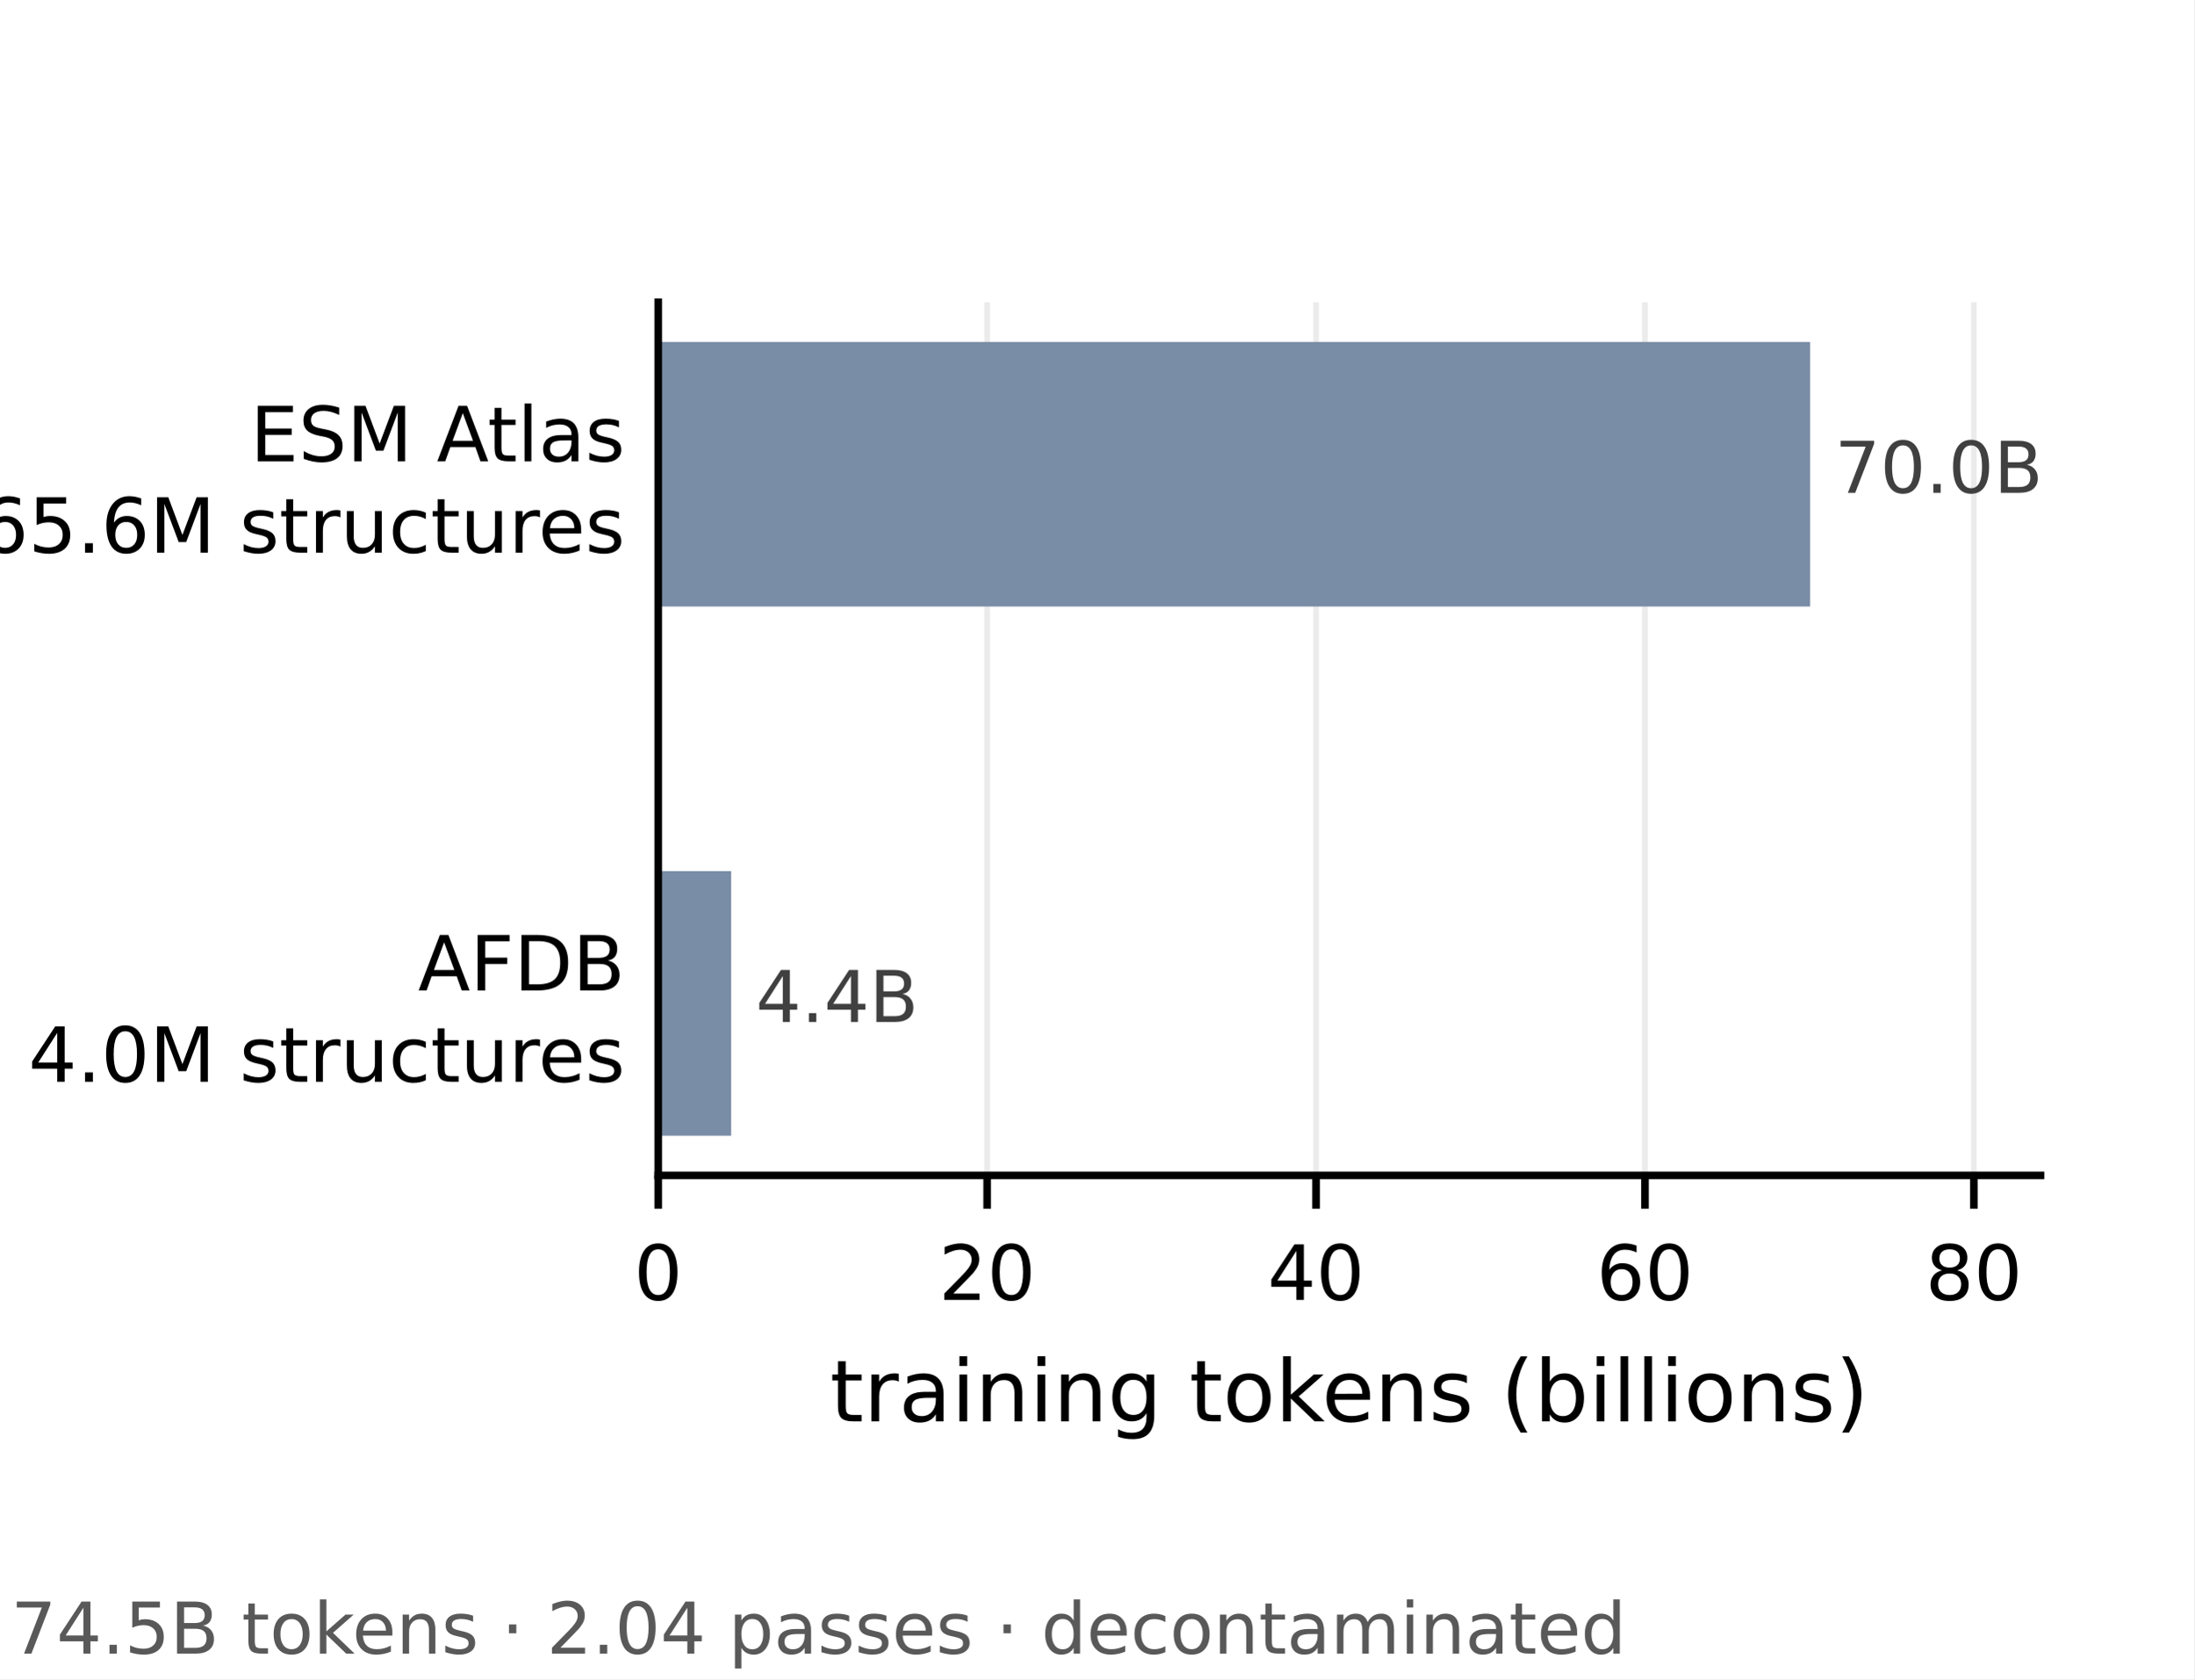
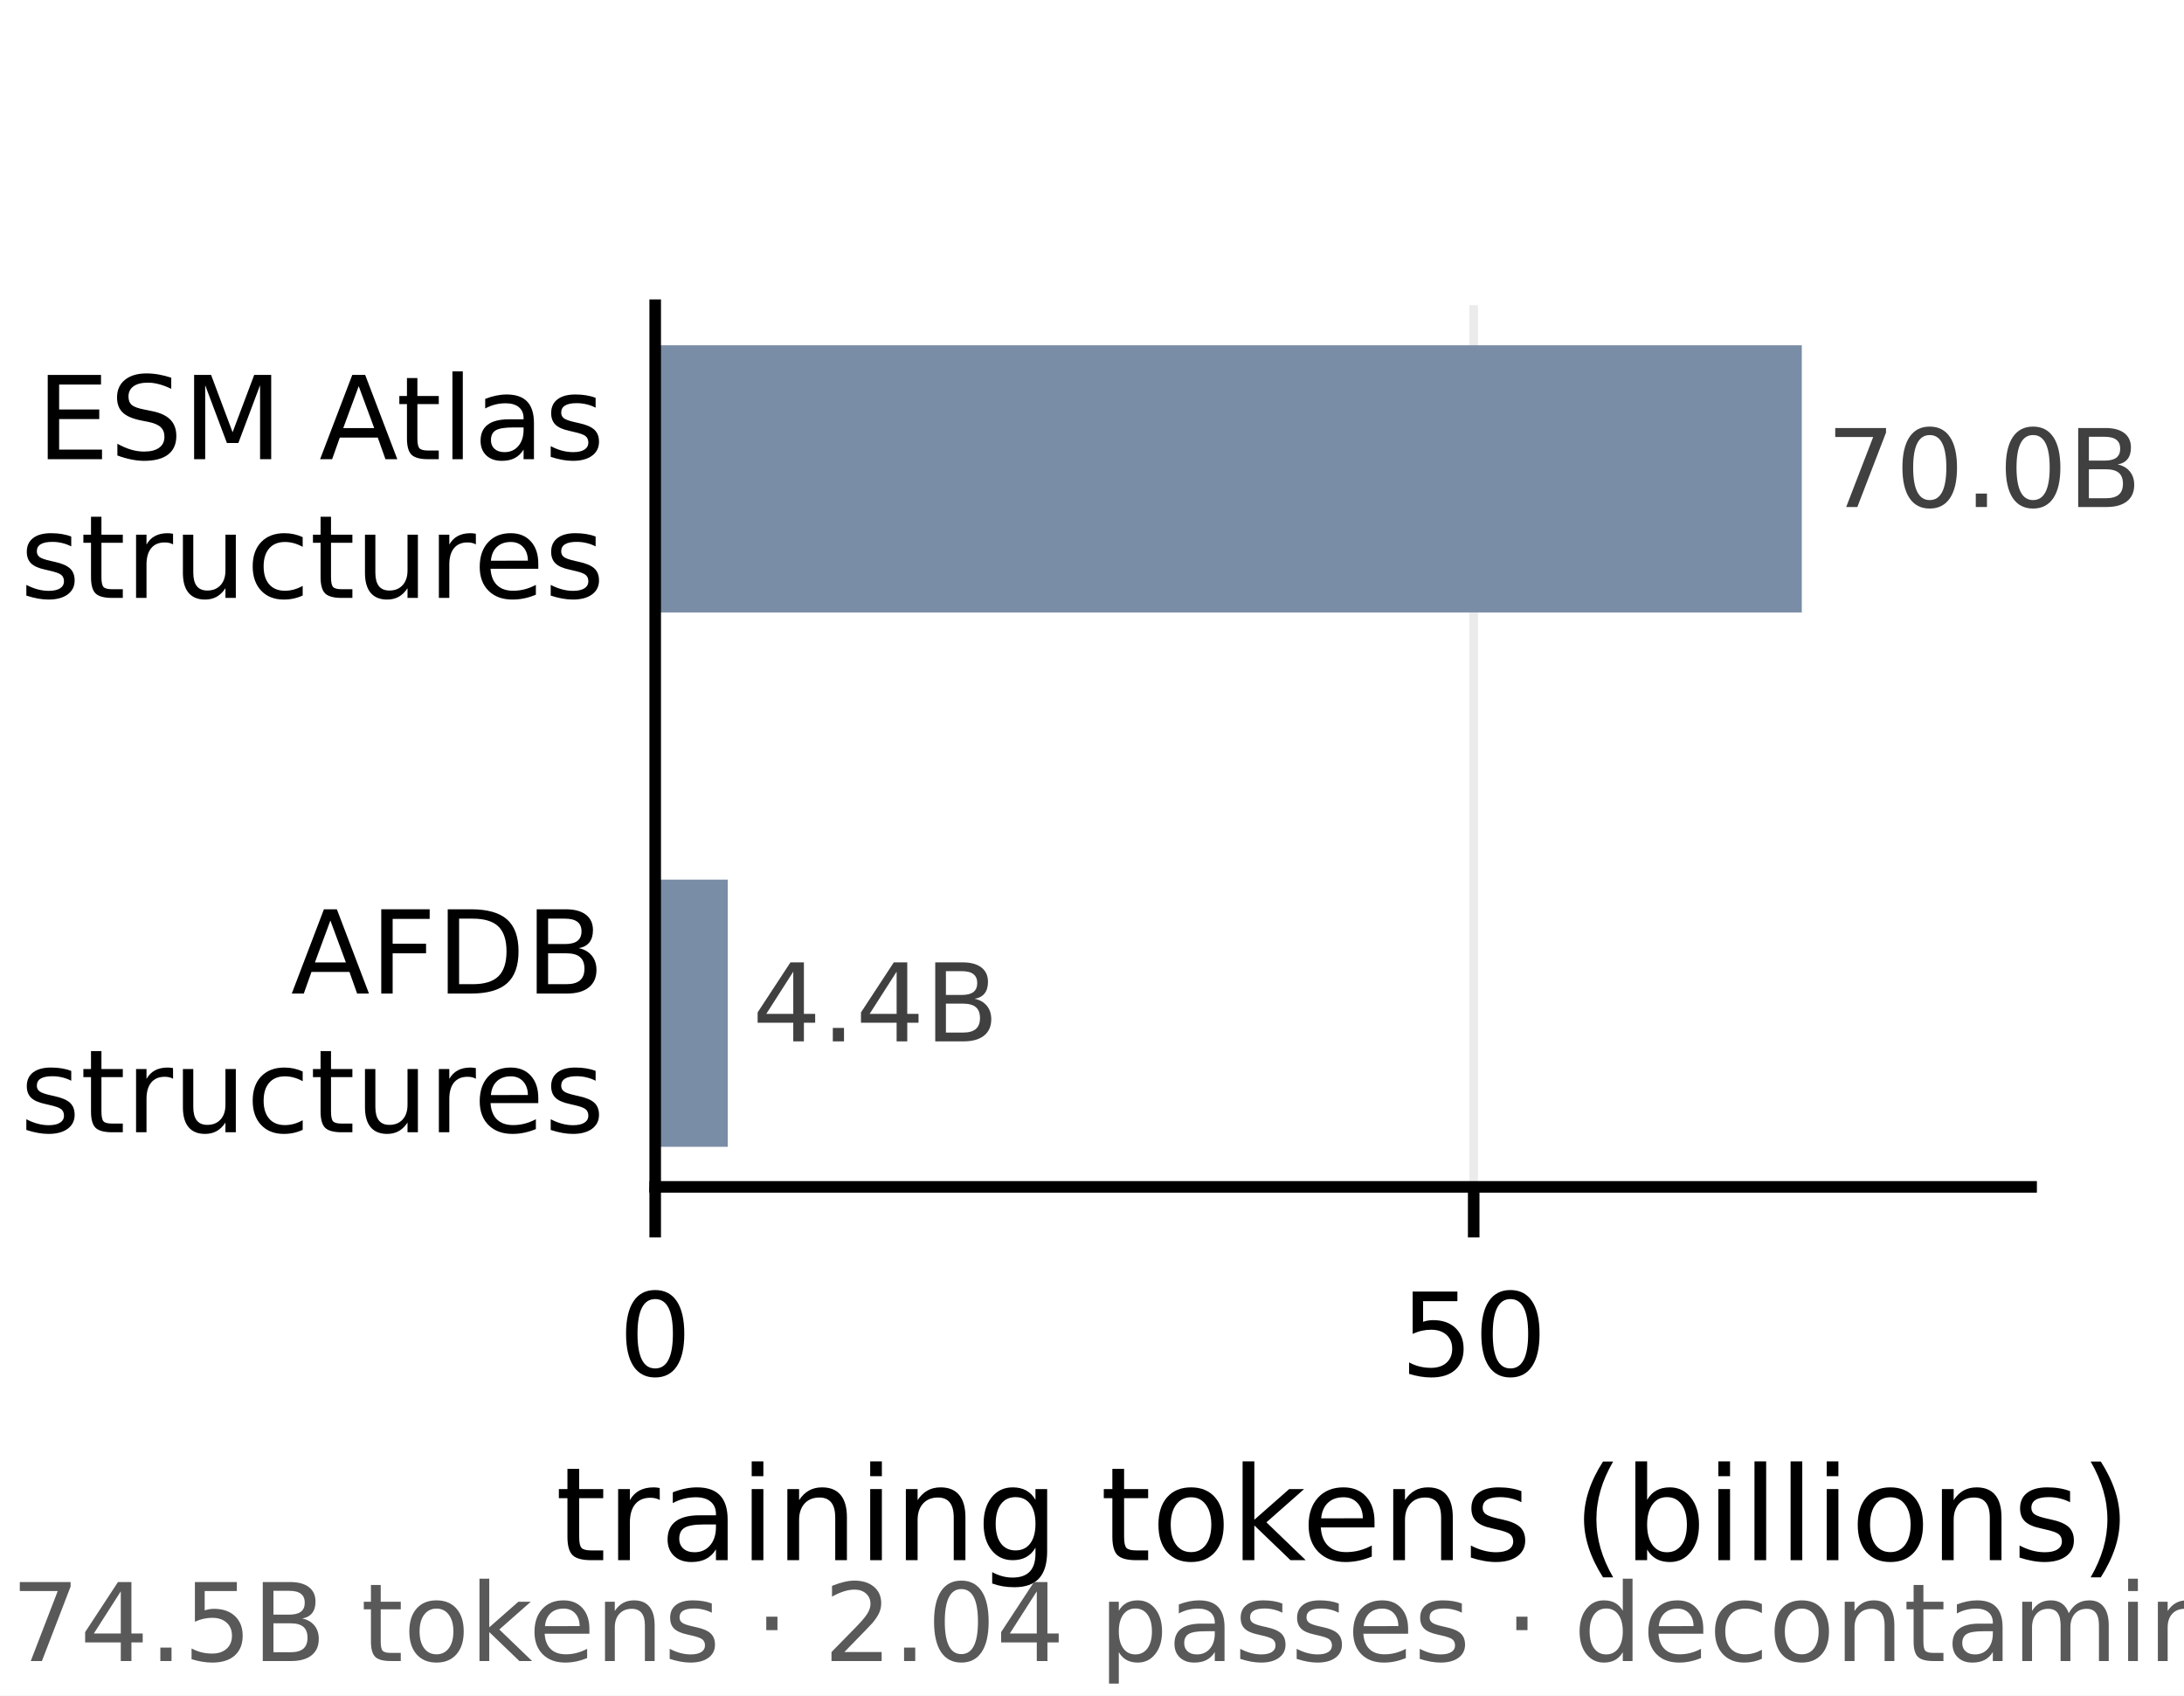
- <svg xmlns="http://www.w3.org/2000/svg" xmlns:xlink="http://www.w3.org/1999/xlink" width="230.4pt" height="176.4pt" viewBox="0 0 230.4 176.4" version="1.1">
+ <svg xmlns="http://www.w3.org/2000/svg" xmlns:xlink="http://www.w3.org/1999/xlink" width="151.2pt" height="117.36pt" viewBox="0 0 151.2 117.36" version="1.1">
  <defs>
    <style type="text/css">*{stroke-linejoin: round; stroke-linecap: butt}</style>
  </defs>
  <g id="figure_1">
    <g id="patch_1">
-       <path d="M 0 176.4  L 230.4 176.4  L 230.4 0  L 0 0  z " style="fill: #ffffff" />
+       <path d="M 0 117.36  L 151.2 117.36  L 151.2 0  L 0 0  z " style="fill: #ffffff" />
    </g>
    <g id="axes_1">
      <g id="patch_2">
-         <path d="M 69.12 123.48  L 214.272 123.48  L 214.272 31.752  L 69.12 31.752  z " style="fill: #ffffff" />
+         <path d="M 45.36 82.152  L 140.616 82.152  L 140.616 21.125  L 45.36 21.125  z " style="fill: #ffffff" />
      </g>
      <g id="matplotlib.axis_1">
        <g id="xtick_1">
          <g id="line2d_1">
-             <path d="M 69.12 123.48  L 69.12 31.752  " clip-path="url(#p704c86ddca)" style="fill: none; stroke: #b0b0b0; stroke-opacity: 0.25; stroke-width: 0.6; stroke-linecap: square" />
+             <path d="M 45.36 82.152  L 45.36 21.125  " clip-path="url(#peb71750161)" style="fill: none; stroke: #b0b0b0; stroke-opacity: 0.25; stroke-width: 0.6; stroke-linecap: square" />
          </g>
          <g id="line2d_2">
            <defs>
-               <path id="m577e0aa406" d="M 0 0  L 0 3.5  " style="stroke: #000000; stroke-width: 0.8" />
+               <path id="ma82bacde59" d="M 0 0  L 0 3.5  " style="stroke: #000000; stroke-width: 0.8" />
            </defs>
            <g>
-               <use xlink:href="#m577e0aa406" x="69.12" y="123.48" style="stroke: #000000; stroke-width: 0.8" />
+               <use xlink:href="#ma82bacde59" x="45.36" y="82.152" style="stroke: #000000; stroke-width: 0.8" />
            </g>
          </g>
          <g id="text_1">
-             <g transform="translate(66.575 136.5581) scale(0.08 -0.08)">
+             <g transform="translate(42.815 95.23013) scale(0.08 -0.08)">
              <defs>
                <path id="DejaVuSans-13" d="M 2034 4250  Q 1547 4250 1301 3770  Q 1056 3291 1056 2328  Q 1056 1369 1301 889  Q 1547 409 2034 409  Q 2525 409 2770 889  Q 3016 1369 3016 2328  Q 3016 3291 2770 3770  Q 2525 4250 2034 4250  z M 2034 4750  Q 2819 4750 3233 4129  Q 3647 3509 3647 2328  Q 3647 1150 3233 529  Q 2819 -91 2034 -91  Q 1250 -91 836 529  Q 422 1150 422 2328  Q 422 3509 836 4129  Q 1250 4750 2034 4750  z " transform="scale(0.015625)" />
              </defs>
              <use xlink:href="#DejaVuSans-13" />
            </g>
          </g>
        </g>
        <g id="xtick_2">
          <g id="line2d_3">
-             <path d="M 103.659 123.48  L 103.659 31.752  " clip-path="url(#p704c86ddca)" style="fill: none; stroke: #b0b0b0; stroke-opacity: 0.25; stroke-width: 0.6; stroke-linecap: square" />
+             <path d="M 102.025 82.152  L 102.025 21.125  " clip-path="url(#peb71750161)" style="fill: none; stroke: #b0b0b0; stroke-opacity: 0.25; stroke-width: 0.6; stroke-linecap: square" />
          </g>
          <g id="line2d_4">
            <g>
-               <use xlink:href="#m577e0aa406" x="103.659" y="123.48" style="stroke: #000000; stroke-width: 0.8" />
+               <use xlink:href="#ma82bacde59" x="102.025" y="82.152" style="stroke: #000000; stroke-width: 0.8" />
            </g>
          </g>
          <g id="text_2">
-             <g transform="translate(98.56882 136.5581) scale(0.08 -0.08)">
-               <defs>
-                 <path id="DejaVuSans-15" d="M 1228 531  L 3431 531  L 3431 0  L 469 0  L 469 531  Q 828 903 1448 1529  Q 2069 2156 2228 2338  Q 2531 2678 2651 2914  Q 2772 3150 2772 3378  Q 2772 3750 2511 3984  Q 2250 4219 1831 4219  Q 1534 4219 1204 4116  Q 875 4013 500 3803  L 500 4441  Q 881 4594 1212 4672  Q 1544 4750 1819 4750  Q 2544 4750 2975 4387  Q 3406 4025 3406 3419  Q 3406 3131 3298 2873  Q 3191 2616 2906 2266  Q 2828 2175 2409 1742  Q 1991 1309 1228 531  z " transform="scale(0.015625)" />
-               </defs>
-               <use xlink:href="#DejaVuSans-15" />
+             <g transform="translate(96.93525 95.23013) scale(0.08 -0.08)">
+               <defs>
+                 <path id="DejaVuSans-18" d="M 691 4666  L 3169 4666  L 3169 4134  L 1269 4134  L 1269 2991  Q 1406 3038 1543 3061  Q 1681 3084 1819 3084  Q 2600 3084 3056 2656  Q 3513 2228 3513 1497  Q 3513 744 3044 326  Q 2575 -91 1722 -91  Q 1428 -91 1123 -41  Q 819 9 494 109  L 494 744  Q 775 591 1075 516  Q 1375 441 1709 441  Q 2250 441 2565 725  Q 2881 1009 2881 1497  Q 2881 1984 2565 2268  Q 2250 2553 1709 2553  Q 1456 2553 1204 2497  Q 953 2441 691 2322  L 691 4666  z " transform="scale(0.015625)" />
+               </defs>
+               <use xlink:href="#DejaVuSans-18" />
              <use xlink:href="#DejaVuSans-13" transform="translate(63.625 0)" />
            </g>
          </g>
        </g>
-         <g id="xtick_3">
-           <g id="line2d_5">
-             <path d="M 138.198 123.48  L 138.198 31.752  " clip-path="url(#p704c86ddca)" style="fill: none; stroke: #b0b0b0; stroke-opacity: 0.25; stroke-width: 0.6; stroke-linecap: square" />
-           </g>
-           <g id="line2d_6">
-             <g>
-               <use xlink:href="#m577e0aa406" x="138.198" y="123.48" style="stroke: #000000; stroke-width: 0.8" />
-             </g>
-           </g>
-           <g id="text_3">
-             <g transform="translate(133.1076 136.5581) scale(0.08 -0.08)">
-               <defs>
-                 <path id="DejaVuSans-17" d="M 2419 4116  L 825 1625  L 2419 1625  L 2419 4116  z M 2253 4666  L 3047 4666  L 3047 1625  L 3713 1625  L 3713 1100  L 3047 1100  L 3047 0  L 2419 0  L 2419 1100  L 313 1100  L 313 1709  L 2253 4666  z " transform="scale(0.015625)" />
-               </defs>
-               <use xlink:href="#DejaVuSans-17" />
-               <use xlink:href="#DejaVuSans-13" transform="translate(63.625 0)" />
-             </g>
-           </g>
-         </g>
-         <g id="xtick_4">
-           <g id="line2d_7">
-             <path d="M 172.736 123.48  L 172.736 31.752  " clip-path="url(#p704c86ddca)" style="fill: none; stroke: #b0b0b0; stroke-opacity: 0.25; stroke-width: 0.6; stroke-linecap: square" />
-           </g>
-           <g id="line2d_8">
-             <g>
-               <use xlink:href="#m577e0aa406" x="172.736" y="123.48" style="stroke: #000000; stroke-width: 0.8" />
-             </g>
-           </g>
-           <g id="text_4">
-             <g transform="translate(167.6465 136.5581) scale(0.08 -0.08)">
-               <defs>
-                 <path id="DejaVuSans-19" d="M 2113 2584  Q 1688 2584 1439 2293  Q 1191 2003 1191 1497  Q 1191 994 1439 701  Q 1688 409 2113 409  Q 2538 409 2786 701  Q 3034 994 3034 1497  Q 3034 2003 2786 2293  Q 2538 2584 2113 2584  z M 3366 4563  L 3366 3988  Q 3128 4100 2886 4159  Q 2644 4219 2406 4219  Q 1781 4219 1451 3797  Q 1122 3375 1075 2522  Q 1259 2794 1537 2939  Q 1816 3084 2150 3084  Q 2853 3084 3261 2657  Q 3669 2231 3669 1497  Q 3669 778 3244 343  Q 2819 -91 2113 -91  Q 1303 -91 875 529  Q 447 1150 447 2328  Q 447 3434 972 4092  Q 1497 4750 2381 4750  Q 2619 4750 2861 4703  Q 3103 4656 3366 4563  z " transform="scale(0.015625)" />
-               </defs>
-               <use xlink:href="#DejaVuSans-19" />
-               <use xlink:href="#DejaVuSans-13" transform="translate(63.625 0)" />
-             </g>
-           </g>
-         </g>
-         <g id="xtick_5">
-           <g id="line2d_9">
-             <path d="M 207.275 123.48  L 207.275 31.752  " clip-path="url(#p704c86ddca)" style="fill: none; stroke: #b0b0b0; stroke-opacity: 0.25; stroke-width: 0.6; stroke-linecap: square" />
-           </g>
-           <g id="line2d_10">
-             <g>
-               <use xlink:href="#m577e0aa406" x="207.275" y="123.48" style="stroke: #000000; stroke-width: 0.8" />
-             </g>
-           </g>
-           <g id="text_5">
-             <g transform="translate(202.1853 136.5581) scale(0.08 -0.08)">
-               <defs>
-                 <path id="DejaVuSans-1b" d="M 2034 2216  Q 1584 2216 1326 1975  Q 1069 1734 1069 1313  Q 1069 891 1326 650  Q 1584 409 2034 409  Q 2484 409 2743 651  Q 3003 894 3003 1313  Q 3003 1734 2745 1975  Q 2488 2216 2034 2216  z M 1403 2484  Q 997 2584 770 2862  Q 544 3141 544 3541  Q 544 4100 942 4425  Q 1341 4750 2034 4750  Q 2731 4750 3128 4425  Q 3525 4100 3525 3541  Q 3525 3141 3298 2862  Q 3072 2584 2669 2484  Q 3125 2378 3379 2068  Q 3634 1759 3634 1313  Q 3634 634 3220 271  Q 2806 -91 2034 -91  Q 1263 -91 848 271  Q 434 634 434 1313  Q 434 1759 690 2068  Q 947 2378 1403 2484  z M 1172 3481  Q 1172 3119 1398 2916  Q 1625 2713 2034 2713  Q 2441 2713 2670 2916  Q 2900 3119 2900 3481  Q 2900 3844 2670 4047  Q 2441 4250 2034 4250  Q 1625 4250 1398 4047  Q 1172 3844 1172 3481  z " transform="scale(0.015625)" />
-               </defs>
-               <use xlink:href="#DejaVuSans-1b" />
-               <use xlink:href="#DejaVuSans-13" transform="translate(63.625 0)" />
-             </g>
-           </g>
-         </g>
-         <g id="text_6">
-           <g transform="translate(87.1567 149.3186) scale(0.09 -0.09)">
+         <g id="text_3">
+           <g transform="translate(38.4487 107.9906) scale(0.09 -0.09)">
            <defs>
              <path id="DejaVuSans-57" d="M 1172 4494  L 1172 3500  L 2356 3500  L 2356 3053  L 1172 3053  L 1172 1153  Q 1172 725 1289 603  Q 1406 481 1766 481  L 2356 481  L 2356 0  L 1766 0  Q 1100 0 847 248  Q 594 497 594 1153  L 594 3053  L 172 3053  L 172 3500  L 594 3500  L 594 4494  L 1172 4494  z " transform="scale(0.015625)" />
              <path id="DejaVuSans-55" d="M 2631 2963  Q 2534 3019 2420 3045  Q 2306 3072 2169 3072  Q 1681 3072 1420 2755  Q 1159 2438 1159 1844  L 1159 0  L 581 0  L 581 3500  L 1159 3500  L 1159 2956  Q 1341 3275 1631 3429  Q 1922 3584 2338 3584  Q 2397 3584 2469 3576  Q 2541 3569 2628 3553  L 2631 2963  z " transform="scale(0.015625)" />
              <path id="DejaVuSans-44" d="M 2194 1759  Q 1497 1759 1228 1600  Q 959 1441 959 1056  Q 959 750 1161 570  Q 1363 391 1709 391  Q 2188 391 2477 730  Q 2766 1069 2766 1631  L 2766 1759  L 2194 1759  z M 3341 1997  L 3341 0  L 2766 0  L 2766 531  Q 2569 213 2275 61  Q 1981 -91 1556 -91  Q 1019 -91 701 211  Q 384 513 384 1019  Q 384 1609 779 1909  Q 1175 2209 1959 2209  L 2766 2209  L 2766 2266  Q 2766 2663 2505 2880  Q 2244 3097 1772 3097  Q 1472 3097 1187 3025  Q 903 2953 641 2809  L 641 3341  Q 956 3463 1253 3523  Q 1550 3584 1831 3584  Q 2591 3584 2966 3190  Q 3341 2797 3341 1997  z " transform="scale(0.015625)" />
              <path id="DejaVuSans-4c" d="M 603 3500  L 1178 3500  L 1178 0  L 603 0  L 603 3500  z M 603 4863  L 1178 4863  L 1178 4134  L 603 4134  L 603 4863  z " transform="scale(0.015625)" />
              <path id="DejaVuSans-51" d="M 3513 2113  L 3513 0  L 2938 0  L 2938 2094  Q 2938 2591 2744 2837  Q 2550 3084 2163 3084  Q 1697 3084 1428 2787  Q 1159 2491 1159 1978  L 1159 0  L 581 0  L 581 3500  L 1159 3500  L 1159 2956  Q 1366 3272 1645 3428  Q 1925 3584 2291 3584  Q 2894 3584 3203 3211  Q 3513 2838 3513 2113  z " transform="scale(0.015625)" />
              <path id="DejaVuSans-4a" d="M 2906 1791  Q 2906 2416 2648 2759  Q 2391 3103 1925 3103  Q 1463 3103 1205 2759  Q 947 2416 947 1791  Q 947 1169 1205 825  Q 1463 481 1925 481  Q 2391 481 2648 825  Q 2906 1169 2906 1791  z M 3481 434  Q 3481 -459 3084 -895  Q 2688 -1331 1869 -1331  Q 1566 -1331 1297 -1286  Q 1028 -1241 775 -1147  L 775 -588  Q 1028 -725 1275 -790  Q 1522 -856 1778 -856  Q 2344 -856 2625 -561  Q 2906 -266 2906 331  L 2906 616  Q 2728 306 2450 153  Q 2172 0 1784 0  Q 1141 0 747 490  Q 353 981 353 1791  Q 353 2603 747 3093  Q 1141 3584 1784 3584  Q 2172 3584 2450 3431  Q 2728 3278 2906 2969  L 2906 3500  L 3481 3500  L 3481 434  z " transform="scale(0.015625)" />
              <path id="DejaVuSans-3" transform="scale(0.015625)" />
              <path id="DejaVuSans-52" d="M 1959 3097  Q 1497 3097 1228 2736  Q 959 2375 959 1747  Q 959 1119 1226 758  Q 1494 397 1959 397  Q 2419 397 2687 759  Q 2956 1122 2956 1747  Q 2956 2369 2687 2733  Q 2419 3097 1959 3097  z M 1959 3584  Q 2709 3584 3137 3096  Q 3566 2609 3566 1747  Q 3566 888 3137 398  Q 2709 -91 1959 -91  Q 1206 -91 779 398  Q 353 888 353 1747  Q 353 2609 779 3096  Q 1206 3584 1959 3584  z " transform="scale(0.015625)" />
              <path id="DejaVuSans-4e" d="M 581 4863  L 1159 4863  L 1159 1991  L 2875 3500  L 3609 3500  L 1753 1863  L 3688 0  L 2938 0  L 1159 1709  L 1159 0  L 581 0  L 581 4863  z " transform="scale(0.015625)" />
              <path id="DejaVuSans-48" d="M 3597 1894  L 3597 1613  L 953 1613  Q 991 1019 1311 708  Q 1631 397 2203 397  Q 2534 397 2845 478  Q 3156 559 3463 722  L 3463 178  Q 3153 47 2828 -22  Q 2503 -91 2169 -91  Q 1331 -91 842 396  Q 353 884 353 1716  Q 353 2575 817 3079  Q 1281 3584 2069 3584  Q 2775 3584 3186 3129  Q 3597 2675 3597 1894  z M 3022 2063  Q 3016 2534 2758 2815  Q 2500 3097 2075 3097  Q 1594 3097 1305 2825  Q 1016 2553 972 2059  L 3022 2063  z " transform="scale(0.015625)" />
              <path id="DejaVuSans-56" d="M 2834 3397  L 2834 2853  Q 2591 2978 2328 3040  Q 2066 3103 1784 3103  Q 1356 3103 1142 2972  Q 928 2841 928 2578  Q 928 2378 1081 2264  Q 1234 2150 1697 2047  L 1894 2003  Q 2506 1872 2764 1633  Q 3022 1394 3022 966  Q 3022 478 2636 193  Q 2250 -91 1575 -91  Q 1294 -91 989 -36  Q 684 19 347 128  L 347 722  Q 666 556 975 473  Q 1284 391 1588 391  Q 1994 391 2212 530  Q 2431 669 2431 922  Q 2431 1156 2273 1281  Q 2116 1406 1581 1522  L 1381 1569  Q 847 1681 609 1914  Q 372 2147 372 2553  Q 372 3047 722 3315  Q 1072 3584 1716 3584  Q 2034 3584 2315 3537  Q 2597 3491 2834 3397  z " transform="scale(0.015625)" />
              <path id="DejaVuSans-b" d="M 1984 4856  Q 1566 4138 1362 3434  Q 1159 2731 1159 2009  Q 1159 1288 1364 580  Q 1569 -128 1984 -844  L 1484 -844  Q 1016 -109 783 600  Q 550 1309 550 2009  Q 550 2706 781 3412  Q 1013 4119 1484 4856  L 1984 4856  z " transform="scale(0.015625)" />
              <path id="DejaVuSans-45" d="M 3116 1747  Q 3116 2381 2855 2742  Q 2594 3103 2138 3103  Q 1681 3103 1420 2742  Q 1159 2381 1159 1747  Q 1159 1113 1420 752  Q 1681 391 2138 391  Q 2594 391 2855 752  Q 3116 1113 3116 1747  z M 1159 2969  Q 1341 3281 1617 3432  Q 1894 3584 2278 3584  Q 2916 3584 3314 3078  Q 3713 2572 3713 1747  Q 3713 922 3314 415  Q 2916 -91 2278 -91  Q 1894 -91 1617 61  Q 1341 213 1159 525  L 1159 0  L 581 0  L 581 4863  L 1159 4863  L 1159 2969  z " transform="scale(0.015625)" />
              <path id="DejaVuSans-4f" d="M 603 4863  L 1178 4863  L 1178 0  L 603 0  L 603 4863  z " transform="scale(0.015625)" />
              <path id="DejaVuSans-c" d="M 513 4856  L 1013 4856  Q 1481 4119 1714 3412  Q 1947 2706 1947 2009  Q 1947 1309 1714 600  Q 1481 -109 1013 -844  L 513 -844  Q 928 -128 1133 580  Q 1338 1288 1338 2009  Q 1338 2731 1133 3434  Q 928 4138 513 4856  z " transform="scale(0.015625)" />
            </defs>
            <use xlink:href="#DejaVuSans-57" />
            <use xlink:href="#DejaVuSans-55" transform="translate(39.20312 0)" />
            <use xlink:href="#DejaVuSans-44" transform="translate(80.3125 0)" />
            <use xlink:href="#DejaVuSans-4c" transform="translate(141.5938 0)" />
            <use xlink:href="#DejaVuSans-51" transform="translate(169.375 0)" />
            <use xlink:href="#DejaVuSans-4c" transform="translate(232.75 0)" />
            <use xlink:href="#DejaVuSans-51" transform="translate(260.5312 0)" />
            <use xlink:href="#DejaVuSans-4a" transform="translate(323.9062 0)" />
            <use xlink:href="#DejaVuSans-3" transform="translate(387.3906 0)" />
            <use xlink:href="#DejaVuSans-57" transform="translate(419.1719 0)" />
            <use xlink:href="#DejaVuSans-52" transform="translate(458.375 0)" />
            <use xlink:href="#DejaVuSans-4e" transform="translate(519.5625 0)" />
            <use xlink:href="#DejaVuSans-48" transform="translate(573.9062 0)" />
            <use xlink:href="#DejaVuSans-51" transform="translate(635.4375 0)" />
            <use xlink:href="#DejaVuSans-56" transform="translate(698.8125 0)" />
            <use xlink:href="#DejaVuSans-3" transform="translate(750.9062 0)" />
            <use xlink:href="#DejaVuSans-b" transform="translate(782.6875 0)" />
            <use xlink:href="#DejaVuSans-45" transform="translate(821.7031 0)" />
            <use xlink:href="#DejaVuSans-4c" transform="translate(885.1875 0)" />
            <use xlink:href="#DejaVuSans-4f" transform="translate(912.9688 0)" />
            <use xlink:href="#DejaVuSans-4f" transform="translate(940.75 0)" />
            <use xlink:href="#DejaVuSans-4c" transform="translate(968.5312 0)" />
            <use xlink:href="#DejaVuSans-52" transform="translate(996.3125 0)" />
            <use xlink:href="#DejaVuSans-51" transform="translate(1057.5 0)" />
            <use xlink:href="#DejaVuSans-56" transform="translate(1120.875 0)" />
            <use xlink:href="#DejaVuSans-c" transform="translate(1172.969 0)" />
          </g>
        </g>
      </g>
      <g id="matplotlib.axis_2">
        <g id="ytick_1">
-           <g id="line2d_11" />
-           <g id="text_7">
-             <g transform="translate(43.8975 104.051) scale(0.08 -0.08)">
+           <g id="line2d_5" />
+           <g id="text_4">
+             <g transform="translate(20.1375 68.77016) scale(0.08 -0.08)">
              <defs>
                <path id="DejaVuSans-24" d="M 2188 4044  L 1331 1722  L 3047 1722  L 2188 4044  z M 1831 4666  L 2547 4666  L 4325 0  L 3669 0  L 3244 1197  L 1141 1197  L 716 0  L 50 0  L 1831 4666  z " transform="scale(0.015625)" />
                <path id="DejaVuSans-29" d="M 628 4666  L 3309 4666  L 3309 4134  L 1259 4134  L 1259 2759  L 3109 2759  L 3109 2228  L 1259 2228  L 1259 0  L 628 0  L 628 4666  z " transform="scale(0.015625)" />
                <path id="DejaVuSans-27" d="M 1259 4147  L 1259 519  L 2022 519  Q 2988 519 3436 956  Q 3884 1394 3884 2338  Q 3884 3275 3436 3711  Q 2988 4147 2022 4147  L 1259 4147  z M 628 4666  L 1925 4666  Q 3281 4666 3915 4102  Q 4550 3538 4550 2338  Q 4550 1131 3912 565  Q 3275 0 1925 0  L 628 0  L 628 4666  z " transform="scale(0.015625)" />
                <path id="DejaVuSans-25" d="M 1259 2228  L 1259 519  L 2272 519  Q 2781 519 3026 730  Q 3272 941 3272 1375  Q 3272 1813 3026 2020  Q 2781 2228 2272 2228  L 1259 2228  z M 1259 4147  L 1259 2741  L 2194 2741  Q 2656 2741 2882 2914  Q 3109 3088 3109 3444  Q 3109 3797 2882 3972  Q 2656 4147 2194 4147  L 1259 4147  z M 628 4666  L 2241 4666  Q 2963 4666 3353 4366  Q 3744 4066 3744 3513  Q 3744 3084 3544 2831  Q 3344 2578 2956 2516  Q 3422 2416 3680 2098  Q 3938 1781 3938 1306  Q 3938 681 3513 340  Q 3088 0 2303 0  L 628 0  L 628 4666  z " transform="scale(0.015625)" />
              </defs>
              <use xlink:href="#DejaVuSans-24" />
              <use xlink:href="#DejaVuSans-29" transform="translate(68.40625 0)" />
              <use xlink:href="#DejaVuSans-27" transform="translate(125.9219 0)" />
              <use xlink:href="#DejaVuSans-25" transform="translate(202.9219 0)" />
            </g>
-             <g transform="translate(2.9825 113.6526) scale(0.08 -0.08)">
-               <defs>
+             <g transform="translate(-20.7775 78.37172) scale(0.08 -0.08)">
+               <defs>
+                 <path id="DejaVuSans-17" d="M 2419 4116  L 825 1625  L 2419 1625  L 2419 4116  z M 2253 4666  L 3047 4666  L 3047 1625  L 3713 1625  L 3713 1100  L 3047 1100  L 3047 0  L 2419 0  L 2419 1100  L 313 1100  L 313 1709  L 2253 4666  z " transform="scale(0.015625)" />
                <path id="DejaVuSans-11" d="M 684 794  L 1344 794  L 1344 0  L 684 0  L 684 794  z " transform="scale(0.015625)" />
                <path id="DejaVuSans-30" d="M 628 4666  L 1569 4666  L 2759 1491  L 3956 4666  L 4897 4666  L 4897 0  L 4281 0  L 4281 4097  L 3078 897  L 2444 897  L 1241 4097  L 1241 0  L 628 0  L 628 4666  z " transform="scale(0.015625)" />
                <path id="DejaVuSans-58" d="M 544 1381  L 544 3500  L 1119 3500  L 1119 1403  Q 1119 906 1312 657  Q 1506 409 1894 409  Q 2359 409 2629 706  Q 2900 1003 2900 1516  L 2900 3500  L 3475 3500  L 3475 0  L 2900 0  L 2900 538  Q 2691 219 2414 64  Q 2138 -91 1772 -91  Q 1169 -91 856 284  Q 544 659 544 1381  z M 1991 3584  L 1991 3584  z " transform="scale(0.015625)" />
                <path id="DejaVuSans-46" d="M 3122 3366  L 3122 2828  Q 2878 2963 2633 3030  Q 2388 3097 2138 3097  Q 1578 3097 1268 2742  Q 959 2388 959 1747  Q 959 1106 1268 751  Q 1578 397 2138 397  Q 2388 397 2633 464  Q 2878 531 3122 666  L 3122 134  Q 2881 22 2623 -34  Q 2366 -91 2075 -91  Q 1284 -91 818 406  Q 353 903 353 1747  Q 353 2603 823 3093  Q 1294 3584 2113 3584  Q 2378 3584 2631 3529  Q 2884 3475 3122 3366  z " transform="scale(0.015625)" />
              </defs>
              <use xlink:href="#DejaVuSans-17" />
              <use xlink:href="#DejaVuSans-11" transform="translate(63.625 0)" />
              <use xlink:href="#DejaVuSans-13" transform="translate(95.40625 0)" />
              <use xlink:href="#DejaVuSans-30" transform="translate(159.0312 0)" />
              <use xlink:href="#DejaVuSans-3" transform="translate(245.3125 0)" />
              <use xlink:href="#DejaVuSans-56" transform="translate(277.0938 0)" />
              <use xlink:href="#DejaVuSans-57" transform="translate(329.1875 0)" />
              <use xlink:href="#DejaVuSans-55" transform="translate(368.3906 0)" />
              <use xlink:href="#DejaVuSans-58" transform="translate(409.5 0)" />
              <use xlink:href="#DejaVuSans-46" transform="translate(472.875 0)" />
              <use xlink:href="#DejaVuSans-57" transform="translate(527.8594 0)" />
              <use xlink:href="#DejaVuSans-58" transform="translate(567.0625 0)" />
              <use xlink:href="#DejaVuSans-55" transform="translate(630.4375 0)" />
              <use xlink:href="#DejaVuSans-48" transform="translate(669.3438 0)" />
              <use xlink:href="#DejaVuSans-56" transform="translate(730.875 0)" />
            </g>
          </g>
        </g>
        <g id="ytick_2">
-           <g id="line2d_12" />
-           <g id="text_8">
-             <g transform="translate(26.28 48.45862) scale(0.08 -0.08)">
+           <g id="line2d_6" />
+           <g id="text_5">
+             <g transform="translate(2.52 31.78429) scale(0.08 -0.08)">
              <defs>
                <path id="DejaVuSans-28" d="M 628 4666  L 3578 4666  L 3578 4134  L 1259 4134  L 1259 2753  L 3481 2753  L 3481 2222  L 1259 2222  L 1259 531  L 3634 531  L 3634 0  L 628 0  L 628 4666  z " transform="scale(0.015625)" />
                <path id="DejaVuSans-36" d="M 3425 4513  L 3425 3897  Q 3066 4069 2747 4153  Q 2428 4238 2131 4238  Q 1616 4238 1336 4038  Q 1056 3838 1056 3469  Q 1056 3159 1242 3001  Q 1428 2844 1947 2747  L 2328 2669  Q 3034 2534 3370 2195  Q 3706 1856 3706 1288  Q 3706 609 3251 259  Q 2797 -91 1919 -91  Q 1588 -91 1214 -16  Q 841 59 441 206  L 441 856  Q 825 641 1194 531  Q 1563 422 1919 422  Q 2459 422 2753 634  Q 3047 847 3047 1241  Q 3047 1584 2836 1778  Q 2625 1972 2144 2069  L 1759 2144  Q 1053 2284 737 2584  Q 422 2884 422 3419  Q 422 4038 858 4394  Q 1294 4750 2059 4750  Q 2388 4750 2728 4690  Q 3069 4631 3425 4513  z " transform="scale(0.015625)" />
              </defs>
              <use xlink:href="#DejaVuSans-28" />
              <use xlink:href="#DejaVuSans-36" transform="translate(63.1875 0)" />
              <use xlink:href="#DejaVuSans-30" transform="translate(126.6719 0)" />
              <use xlink:href="#DejaVuSans-3" transform="translate(212.9531 0)" />
              <use xlink:href="#DejaVuSans-24" transform="translate(244.7344 0)" />
              <use xlink:href="#DejaVuSans-57" transform="translate(311.3906 0)" />
              <use xlink:href="#DejaVuSans-4f" transform="translate(350.5938 0)" />
              <use xlink:href="#DejaVuSans-44" transform="translate(378.375 0)" />
              <use xlink:href="#DejaVuSans-56" transform="translate(439.6562 0)" />
            </g>
-             <g transform="translate(-2.1075 58.06018) scale(0.08 -0.08)">
-               <defs>
-                 <path id="DejaVuSans-18" d="M 691 4666  L 3169 4666  L 3169 4134  L 1269 4134  L 1269 2991  Q 1406 3038 1543 3061  Q 1681 3084 1819 3084  Q 2600 3084 3056 2656  Q 3513 2228 3513 1497  Q 3513 744 3044 326  Q 2575 -91 1722 -91  Q 1428 -91 1123 -41  Q 819 9 494 109  L 494 744  Q 775 591 1075 516  Q 1375 441 1709 441  Q 2250 441 2565 725  Q 2881 1009 2881 1497  Q 2881 1984 2565 2268  Q 2250 2553 1709 2553  Q 1456 2553 1204 2497  Q 953 2441 691 2322  L 691 4666  z " transform="scale(0.015625)" />
+             <g transform="translate(-25.8675 41.38586) scale(0.08 -0.08)">
+               <defs>
+                 <path id="DejaVuSans-19" d="M 2113 2584  Q 1688 2584 1439 2293  Q 1191 2003 1191 1497  Q 1191 994 1439 701  Q 1688 409 2113 409  Q 2538 409 2786 701  Q 3034 994 3034 1497  Q 3034 2003 2786 2293  Q 2538 2584 2113 2584  z M 3366 4563  L 3366 3988  Q 3128 4100 2886 4159  Q 2644 4219 2406 4219  Q 1781 4219 1451 3797  Q 1122 3375 1075 2522  Q 1259 2794 1537 2939  Q 1816 3084 2150 3084  Q 2853 3084 3261 2657  Q 3669 2231 3669 1497  Q 3669 778 3244 343  Q 2819 -91 2113 -91  Q 1303 -91 875 529  Q 447 1150 447 2328  Q 447 3434 972 4092  Q 1497 4750 2381 4750  Q 2619 4750 2861 4703  Q 3103 4656 3366 4563  z " transform="scale(0.015625)" />
              </defs>
              <use xlink:href="#DejaVuSans-19" />
              <use xlink:href="#DejaVuSans-18" transform="translate(63.625 0)" />
              <use xlink:href="#DejaVuSans-11" transform="translate(127.25 0)" />
              <use xlink:href="#DejaVuSans-19" transform="translate(159.0312 0)" />
              <use xlink:href="#DejaVuSans-30" transform="translate(222.6562 0)" />
              <use xlink:href="#DejaVuSans-3" transform="translate(308.9375 0)" />
              <use xlink:href="#DejaVuSans-56" transform="translate(340.7188 0)" />
              <use xlink:href="#DejaVuSans-57" transform="translate(392.8125 0)" />
              <use xlink:href="#DejaVuSans-55" transform="translate(432.0156 0)" />
              <use xlink:href="#DejaVuSans-58" transform="translate(473.125 0)" />
              <use xlink:href="#DejaVuSans-46" transform="translate(536.5 0)" />
              <use xlink:href="#DejaVuSans-57" transform="translate(591.4844 0)" />
              <use xlink:href="#DejaVuSans-58" transform="translate(630.6875 0)" />
              <use xlink:href="#DejaVuSans-55" transform="translate(694.0625 0)" />
              <use xlink:href="#DejaVuSans-48" transform="translate(732.9688 0)" />
              <use xlink:href="#DejaVuSans-56" transform="translate(794.5 0)" />
            </g>
          </g>
        </g>
      </g>
      <g id="patch_3">
-         <path d="M 69.12 119.311  L 76.775 119.311  L 76.775 91.514  L 69.12 91.514  z " clip-path="url(#p704c86ddca)" style="fill: #7a8da6" />
+         <path d="M 45.36 79.378  L 50.384 79.378  L 50.384 60.885  L 45.36 60.885  z " clip-path="url(#peb71750161)" style="fill: #7a8da6" />
      </g>
      <g id="patch_4">
-         <path d="M 69.12 63.718  L 190.08 63.718  L 190.08 35.921  L 69.12 35.921  z " clip-path="url(#p704c86ddca)" style="fill: #7a8da6" />
+         <path d="M 45.36 42.392  L 124.74 42.392  L 124.74 23.899  L 45.36 23.899  z " clip-path="url(#peb71750161)" style="fill: #7a8da6" />
      </g>
      <g id="patch_5">
-         <path d="M 69.12 123.48  L 69.12 31.752  " style="fill: none; stroke: #000000; stroke-width: 0.8; stroke-linejoin: miter; stroke-linecap: square" />
+         <path d="M 45.36 82.152  L 45.36 21.125  " style="fill: none; stroke: #000000; stroke-width: 0.8; stroke-linejoin: miter; stroke-linecap: square" />
      </g>
      <g id="patch_6">
-         <path d="M 69.12 123.48  L 214.272 123.48  " style="fill: none; stroke: #000000; stroke-width: 0.8; stroke-linejoin: miter; stroke-linecap: square" />
-       </g>
-       <g id="text_9">
-         <g style="fill: #404040" transform="translate(79.36584 107.3606) scale(0.075 -0.075)">
+         <path d="M 45.36 82.152  L 140.616 82.152  " style="fill: none; stroke: #000000; stroke-width: 0.8; stroke-linejoin: miter; stroke-linecap: square" />
+       </g>
+       <g id="text_6">
+         <g style="fill: #404040" transform="translate(52.08383 72.07973) scale(0.075 -0.075)">
          <use xlink:href="#DejaVuSans-17" />
          <use xlink:href="#DejaVuSans-11" transform="translate(63.625 0)" />
          <use xlink:href="#DejaVuSans-17" transform="translate(95.40625 0)" />
          <use xlink:href="#DejaVuSans-25" transform="translate(159.0312 0)" />
        </g>
      </g>
-       <g id="text_10">
-         <g style="fill: #404040" transform="translate(192.6704 51.76788) scale(0.075 -0.075)">
+       <g id="text_7">
+         <g style="fill: #404040" transform="translate(126.44 35.09355) scale(0.075 -0.075)">
          <defs>
            <path id="DejaVuSans-1a" d="M 525 4666  L 3525 4666  L 3525 4397  L 1831 0  L 1172 0  L 2766 4134  L 525 4134  L 525 4666  z " transform="scale(0.015625)" />
          </defs>
          <use xlink:href="#DejaVuSans-1a" />
          <use xlink:href="#DejaVuSans-13" transform="translate(63.625 0)" />
          <use xlink:href="#DejaVuSans-11" transform="translate(127.25 0)" />
          <use xlink:href="#DejaVuSans-13" transform="translate(159.0312 0)" />
          <use xlink:href="#DejaVuSans-25" transform="translate(222.6562 0)" />
        </g>
      </g>
    </g>
-     <g id="text_11">
-       <g style="fill: #595959" transform="translate(1.152 173.7162) scale(0.075 -0.075)">
+     <g id="text_8">
+       <g style="fill: #595959" transform="translate(0.756 114.9714) scale(0.075 -0.075)">
        <defs>
          <path id="DejaVuSans-79" d="M 684 2619  L 1344 2619  L 1344 1825  L 684 1825  L 684 2619  z " transform="scale(0.015625)" />
+           <path id="DejaVuSans-15" d="M 1228 531  L 3431 531  L 3431 0  L 469 0  L 469 531  Q 828 903 1448 1529  Q 2069 2156 2228 2338  Q 2531 2678 2651 2914  Q 2772 3150 2772 3378  Q 2772 3750 2511 3984  Q 2250 4219 1831 4219  Q 1534 4219 1204 4116  Q 875 4013 500 3803  L 500 4441  Q 881 4594 1212 4672  Q 1544 4750 1819 4750  Q 2544 4750 2975 4387  Q 3406 4025 3406 3419  Q 3406 3131 3298 2873  Q 3191 2616 2906 2266  Q 2828 2175 2409 1742  Q 1991 1309 1228 531  z " transform="scale(0.015625)" />
          <path id="DejaVuSans-53" d="M 1159 525  L 1159 -1331  L 581 -1331  L 581 3500  L 1159 3500  L 1159 2969  Q 1341 3281 1617 3432  Q 1894 3584 2278 3584  Q 2916 3584 3314 3078  Q 3713 2572 3713 1747  Q 3713 922 3314 415  Q 2916 -91 2278 -91  Q 1894 -91 1617 61  Q 1341 213 1159 525  z M 3116 1747  Q 3116 2381 2855 2742  Q 2594 3103 2138 3103  Q 1681 3103 1420 2742  Q 1159 2381 1159 1747  Q 1159 1113 1420 752  Q 1681 391 2138 391  Q 2594 391 2855 752  Q 3116 1113 3116 1747  z " transform="scale(0.015625)" />
          <path id="DejaVuSans-47" d="M 2906 2969  L 2906 4863  L 3481 4863  L 3481 0  L 2906 0  L 2906 525  Q 2725 213 2448 61  Q 2172 -91 1784 -91  Q 1150 -91 751 415  Q 353 922 353 1747  Q 353 2572 751 3078  Q 1150 3584 1784 3584  Q 2172 3584 2448 3432  Q 2725 3281 2906 2969  z M 947 1747  Q 947 1113 1208 752  Q 1469 391 1925 391  Q 2381 391 2643 752  Q 2906 1113 2906 1747  Q 2906 2381 2643 2742  Q 2381 3103 1925 3103  Q 1469 3103 1208 2742  Q 947 2381 947 1747  z " transform="scale(0.015625)" />
          <path id="DejaVuSans-50" d="M 3328 2828  Q 3544 3216 3844 3400  Q 4144 3584 4550 3584  Q 5097 3584 5394 3201  Q 5691 2819 5691 2113  L 5691 0  L 5113 0  L 5113 2094  Q 5113 2597 4934 2840  Q 4756 3084 4391 3084  Q 3944 3084 3684 2787  Q 3425 2491 3425 1978  L 3425 0  L 2847 0  L 2847 2094  Q 2847 2600 2669 2842  Q 2491 3084 2119 3084  Q 1678 3084 1418 2786  Q 1159 2488 1159 1978  L 1159 0  L 581 0  L 581 3500  L 1159 3500  L 1159 2956  Q 1356 3278 1631 3431  Q 1906 3584 2284 3584  Q 2666 3584 2933 3390  Q 3200 3197 3328 2828  z " transform="scale(0.015625)" />
        </defs>
        <use xlink:href="#DejaVuSans-1a" />
        <use xlink:href="#DejaVuSans-17" transform="translate(63.625 0)" />
        <use xlink:href="#DejaVuSans-11" transform="translate(127.25 0)" />
        <use xlink:href="#DejaVuSans-18" transform="translate(159.0312 0)" />
        <use xlink:href="#DejaVuSans-25" transform="translate(222.6562 0)" />
        <use xlink:href="#DejaVuSans-3" transform="translate(291.2656 0)" />
        <use xlink:href="#DejaVuSans-57" transform="translate(323.0469 0)" />
        <use xlink:href="#DejaVuSans-52" transform="translate(362.25 0)" />
        <use xlink:href="#DejaVuSans-4e" transform="translate(423.4375 0)" />
        <use xlink:href="#DejaVuSans-48" transform="translate(477.7812 0)" />
        <use xlink:href="#DejaVuSans-51" transform="translate(539.3125 0)" />
        <use xlink:href="#DejaVuSans-56" transform="translate(602.6875 0)" />
        <use xlink:href="#DejaVuSans-3" transform="translate(654.7812 0)" />
        <use xlink:href="#DejaVuSans-79" transform="translate(686.5625 0)" />
        <use xlink:href="#DejaVuSans-3" transform="translate(718.3438 0)" />
        <use xlink:href="#DejaVuSans-15" transform="translate(750.125 0)" />
        <use xlink:href="#DejaVuSans-11" transform="translate(813.75 0)" />
        <use xlink:href="#DejaVuSans-13" transform="translate(845.5312 0)" />
        <use xlink:href="#DejaVuSans-17" transform="translate(909.1562 0)" />
        <use xlink:href="#DejaVuSans-3" transform="translate(972.7812 0)" />
        <use xlink:href="#DejaVuSans-53" transform="translate(1004.562 0)" />
        <use xlink:href="#DejaVuSans-44" transform="translate(1068.047 0)" />
        <use xlink:href="#DejaVuSans-56" transform="translate(1129.328 0)" />
        <use xlink:href="#DejaVuSans-56" transform="translate(1181.422 0)" />
        <use xlink:href="#DejaVuSans-48" transform="translate(1233.516 0)" />
        <use xlink:href="#DejaVuSans-56" transform="translate(1295.047 0)" />
        <use xlink:href="#DejaVuSans-3" transform="translate(1347.141 0)" />
        <use xlink:href="#DejaVuSans-79" transform="translate(1378.922 0)" />
        <use xlink:href="#DejaVuSans-3" transform="translate(1410.703 0)" />
        <use xlink:href="#DejaVuSans-47" transform="translate(1442.484 0)" />
        <use xlink:href="#DejaVuSans-48" transform="translate(1505.969 0)" />
        <use xlink:href="#DejaVuSans-46" transform="translate(1567.5 0)" />
        <use xlink:href="#DejaVuSans-52" transform="translate(1622.484 0)" />
        <use xlink:href="#DejaVuSans-51" transform="translate(1683.672 0)" />
        <use xlink:href="#DejaVuSans-57" transform="translate(1747.047 0)" />
        <use xlink:href="#DejaVuSans-44" transform="translate(1786.25 0)" />
        <use xlink:href="#DejaVuSans-50" transform="translate(1847.531 0)" />
        <use xlink:href="#DejaVuSans-4c" transform="translate(1944.938 0)" />
        <use xlink:href="#DejaVuSans-51" transform="translate(1972.719 0)" />
        <use xlink:href="#DejaVuSans-44" transform="translate(2036.094 0)" />
        <use xlink:href="#DejaVuSans-57" transform="translate(2097.375 0)" />
        <use xlink:href="#DejaVuSans-48" transform="translate(2136.578 0)" />
        <use xlink:href="#DejaVuSans-47" transform="translate(2198.109 0)" />
      </g>
    </g>
  </g>
  <defs>
-     <clipPath id="p704c86ddca">
-       <rect x="69.12" y="31.752" width="145.152" height="91.728" />
+     <clipPath id="peb71750161">
+       <rect x="45.36" y="21.125" width="95.256" height="61.027" />
    </clipPath>
  </defs>
</svg>
